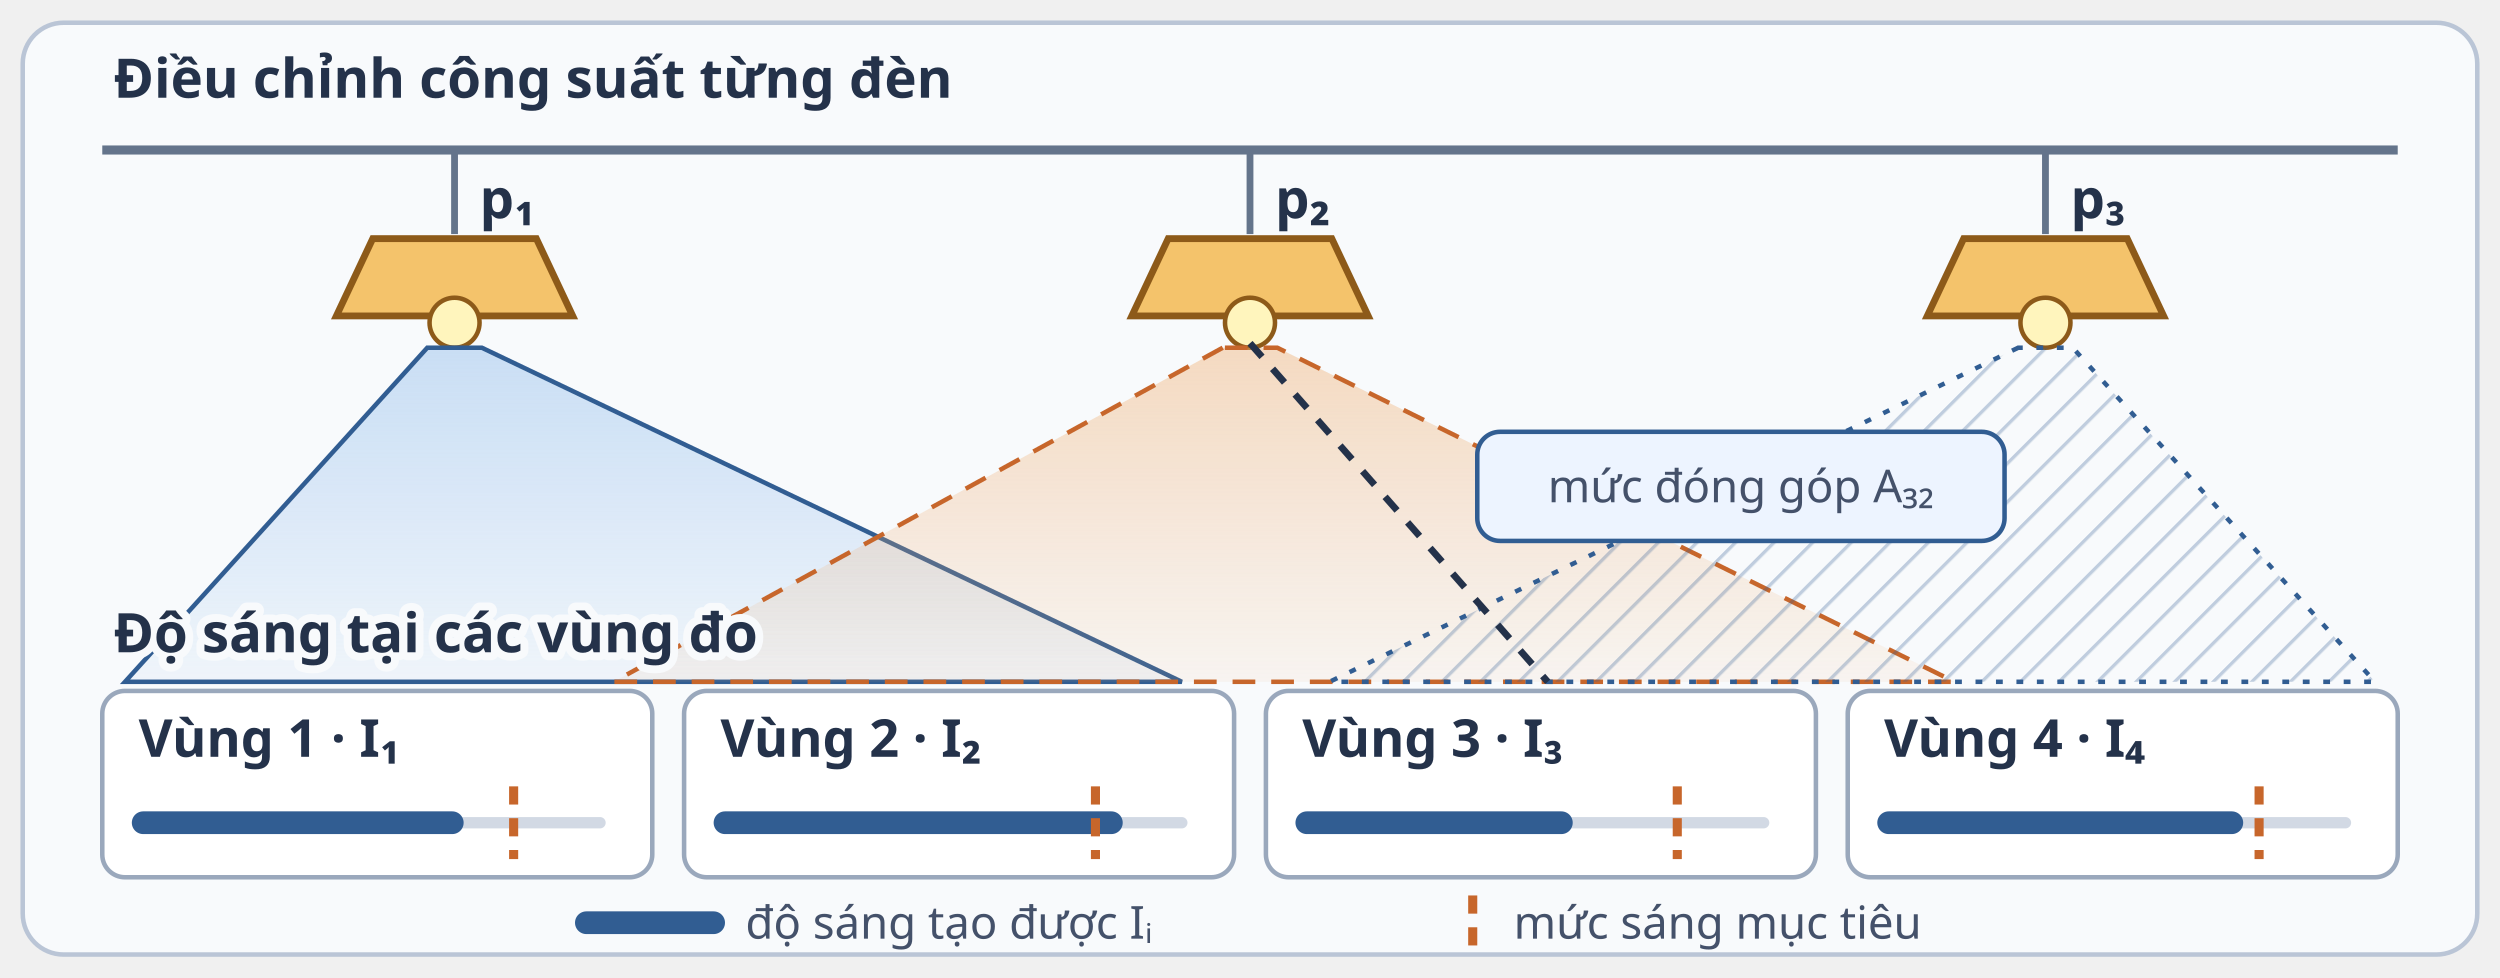
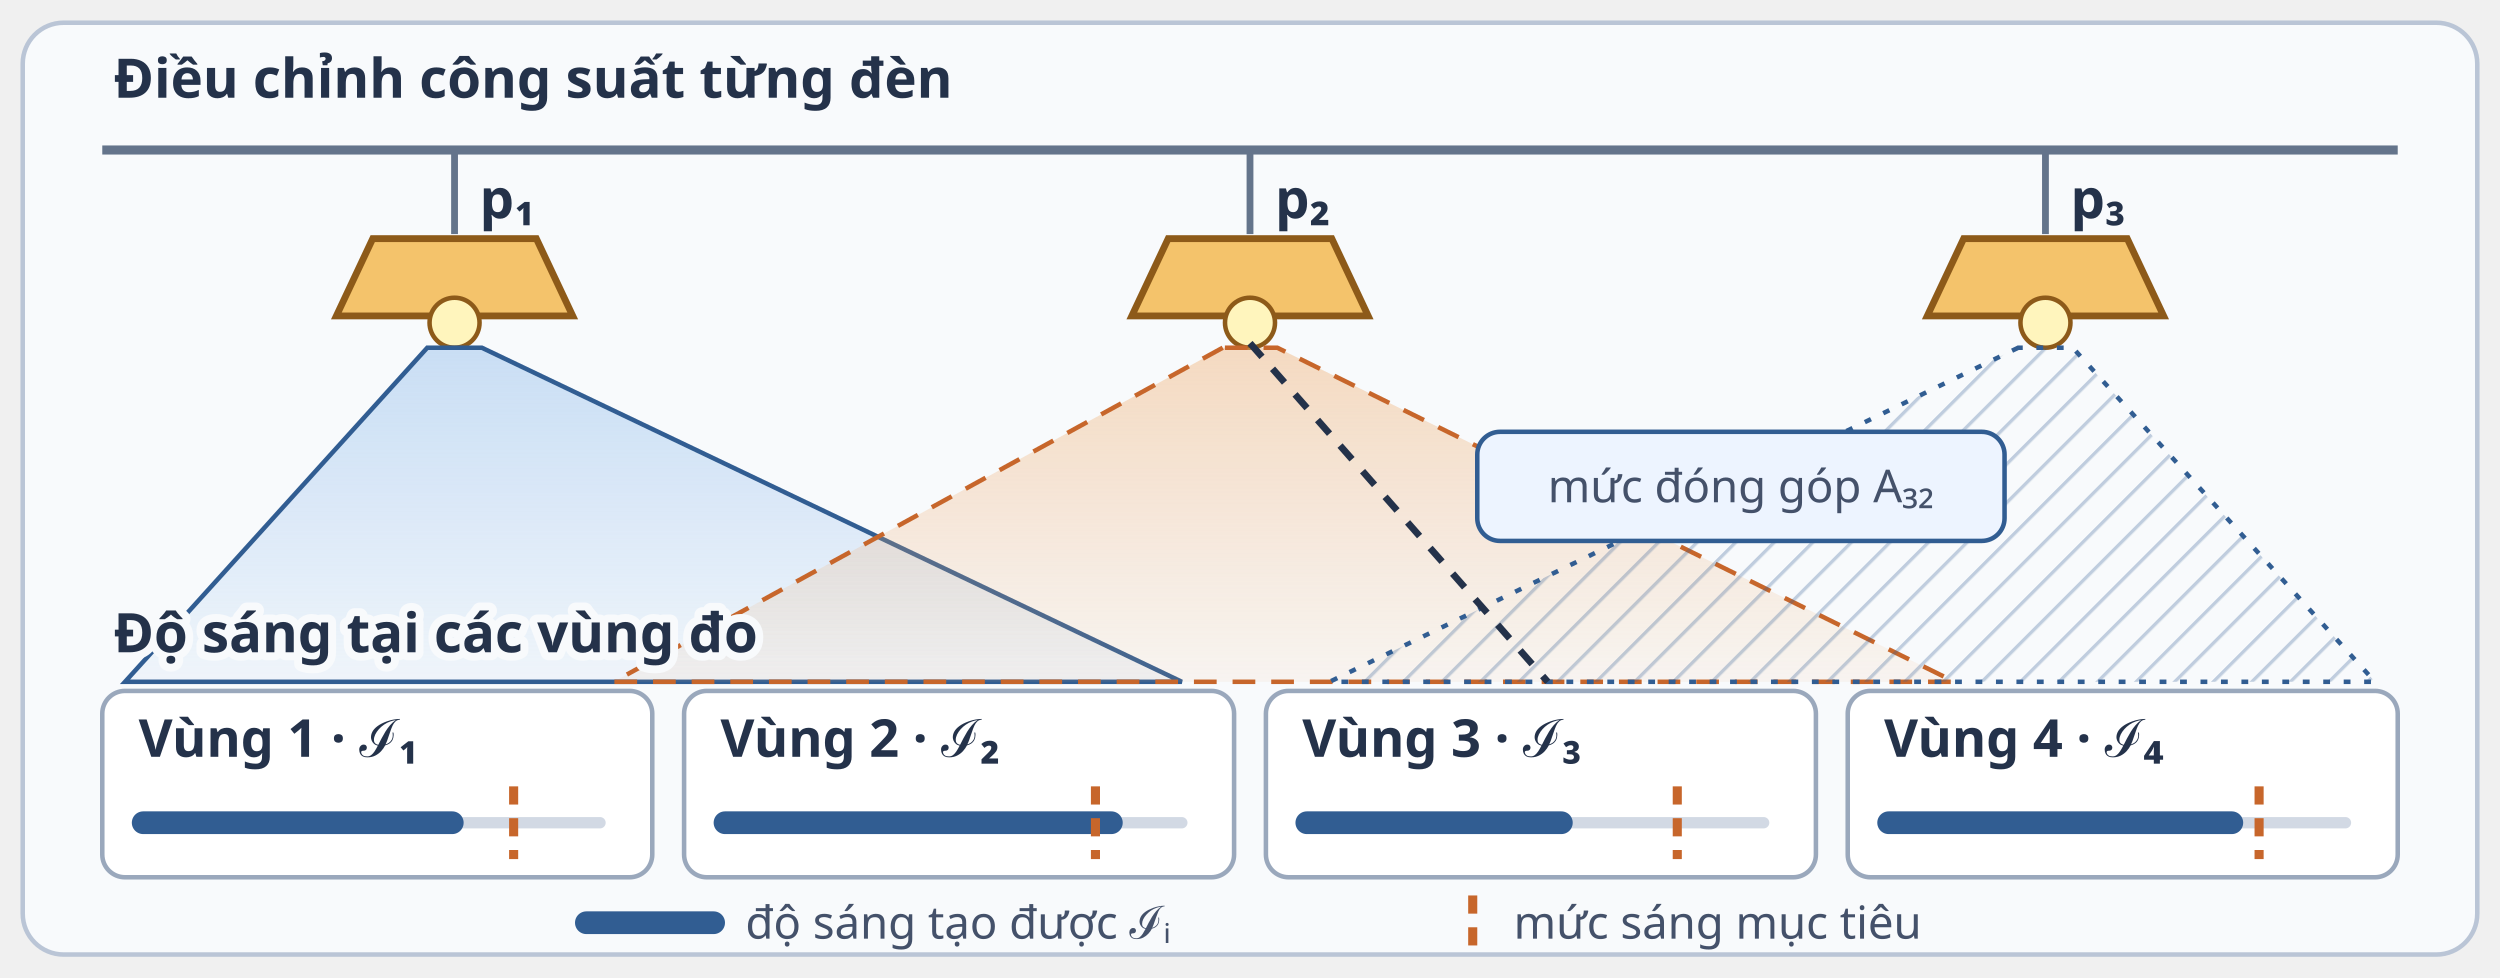
<svg xmlns="http://www.w3.org/2000/svg" viewBox="0 0 1100 430" role="img" aria-labelledby="title desc">
  <defs>
    <linearGradient id="coneBlue" x1="0" y1="0" x2="0" y2="1">
      <stop offset="0" stop-color="#88b7ea" stop-opacity="0.42" />
      <stop offset="1" stop-color="#88b7ea" stop-opacity="0.08" />
    </linearGradient>
    <linearGradient id="coneOrange" x1="0" y1="0" x2="0" y2="1">
      <stop offset="0" stop-color="#efad70" stop-opacity="0.42" />
      <stop offset="1" stop-color="#efad70" stop-opacity="0.08" />
    </linearGradient>
    <pattern id="hatch" width="12" height="12" patternUnits="userSpaceOnUse" patternTransform="rotate(45)">
      <line x1="0" y1="0" x2="0" y2="12" stroke="#315d92" stroke-width="3" opacity="0.28" />
    </pattern>
    <style>
      .frame{fill:#f8fafc;stroke:#bac5d6;stroke-width:2}.ceiling{stroke:#64748b;stroke-width:4}.cord{stroke:#64748b;stroke-width:3}.lamp{fill:#f4c36b;stroke:#8d5a19;stroke-width:3}.bulb{fill:#fff5bd;stroke:#8d5a19;stroke-width:2}.cone-a{fill:url(#coneBlue);stroke:#315d92;stroke-width:2}.cone-b{fill:url(#coneOrange);stroke:#c7662b;stroke-width:2;stroke-dasharray:10 7}.cone-c{fill:url(#hatch);stroke:#315d92;stroke-width:2;stroke-dasharray:3 6}.zone{fill:#fff;stroke:#9aa8bc;stroke-width:2}.zone-label{font:700 23px sans-serif;fill:#24324a}.label{font:700 24px sans-serif;fill:#24324a}.small{font:20px sans-serif;fill:#44516a}.actual{stroke:#315d92;stroke-width:10;stroke-linecap:round}.baseline{stroke:#d2d9e4;stroke-width:5;stroke-linecap:round}.target{stroke:#c7662b;stroke-width:4;stroke-dasharray:8 6}.influence{stroke:#24324a;stroke-width:3;stroke-dasharray:8 7}.note{fill:#edf4ff;stroke:#315d92;stroke-width:2}.halo{paint-order:stroke;stroke:#f8fafc;stroke-width:7px;stroke-linejoin:round}
    </style>
  </defs>
  <rect class="frame" x="10" y="10" width="1080" height="410" rx="18" />
  <text class="label" x="50" y="43">Điều chỉnh công suất từng đèn</text>
  <line class="ceiling" x1="45" y1="66" x2="1055" y2="66" />
  <g aria-label="Đèn một, công suất p một">
    <line class="cord" x1="200" y1="66" x2="200" y2="103" />
    <path class="lamp" d="M164 105 H236 L252 139 H148 Z" />
    <circle class="bulb" cx="200" cy="142" r="11" />
    <text class="label" x="211" y="96">p₁</text>
  </g>
  <g aria-label="Đèn hai, công suất p hai">
    <line class="cord" x1="550" y1="66" x2="550" y2="103" />
    <path class="lamp" d="M514 105 H586 L602 139 H498 Z" />
    <circle class="bulb" cx="550" cy="142" r="11" />
    <text class="label" x="561" y="96">p₂</text>
  </g>
  <g aria-label="Đèn ba, công suất p ba">
    <line class="cord" x1="900" y1="66" x2="900" y2="103" />
    <path class="lamp" d="M864 105 H936 L952 139 H848 Z" />
    <circle class="bulb" cx="900" cy="142" r="11" />
    <text class="label" x="911" y="96">p₃</text>
  </g>
  <path class="cone-a" d="M188 153 L55 300 H520 L212 153 Z" />
  <path class="cone-b" d="M538 153 L270 300 H860 L562 153 Z" />
  <path class="cone-c" d="M888 153 L585 300 H1045 L912 153 Z" />
  <line class="influence" x1="550" y1="151" x2="681" y2="300" />
  <rect class="note" x="650" y="190" width="232" height="48" rx="10" />
  <text class="small" x="766" y="221" text-anchor="middle">mức đóng góp A₃₂</text>
  <text class="label halo" x="50" y="287">Độ sáng tại các vùng đo</text>
  <g transform="translate(45 304)">
    <rect class="zone" width="242" height="82" rx="10" />
-     <text class="zone-label" x="16" y="29">Vùng 1 · I₁</text>
+     <text class="zone-label" x="16" y="29">Vùng 1 · ℐ₁</text>
    <line class="baseline" x1="18" y1="58" x2="219" y2="58" />
    <line class="actual" x1="18" y1="58" x2="154" y2="58" />
    <line class="target" x1="181" y1="42" x2="181" y2="74" />
  </g>
  <g transform="translate(301 304)">
    <rect class="zone" width="242" height="82" rx="10" />
-     <text class="zone-label" x="16" y="29">Vùng 2 · I₂</text>
+     <text class="zone-label" x="16" y="29">Vùng 2 · ℐ₂</text>
    <line class="baseline" x1="18" y1="58" x2="219" y2="58" />
    <line class="actual" x1="18" y1="58" x2="188" y2="58" />
    <line class="target" x1="181" y1="42" x2="181" y2="74" />
  </g>
  <g transform="translate(557 304)">
    <rect class="zone" width="242" height="82" rx="10" />
-     <text class="zone-label" x="16" y="29">Vùng 3 · I₃</text>
+     <text class="zone-label" x="16" y="29">Vùng 3 · ℐ₃</text>
    <line class="baseline" x1="18" y1="58" x2="219" y2="58" />
    <line class="actual" x1="18" y1="58" x2="130" y2="58" />
    <line class="target" x1="181" y1="42" x2="181" y2="74" />
  </g>
  <g transform="translate(813 304)">
    <rect class="zone" width="242" height="82" rx="10" />
-     <text class="zone-label" x="16" y="29">Vùng 4 · I₄</text>
+     <text class="zone-label" x="16" y="29">Vùng 4 · ℐ₄</text>
    <line class="baseline" x1="18" y1="58" x2="219" y2="58" />
    <line class="actual" x1="18" y1="58" x2="169" y2="58" />
    <line class="target" x1="181" y1="42" x2="181" y2="74" />
  </g>
  <g transform="translate(258 406)">
    <line class="actual" x1="0" y1="0" x2="56" y2="0" />
-     <text class="small" x="70" y="7">độ sáng tạo được Iᵢ</text>
+     <text class="small" x="70" y="7">độ sáng tạo được ℐᵢ</text>
    <line class="target" x1="390" y1="-12" x2="390" y2="12" />
    <text class="small" x="408" y="7">mức sáng mục tiêu</text>
  </g>
</svg>
